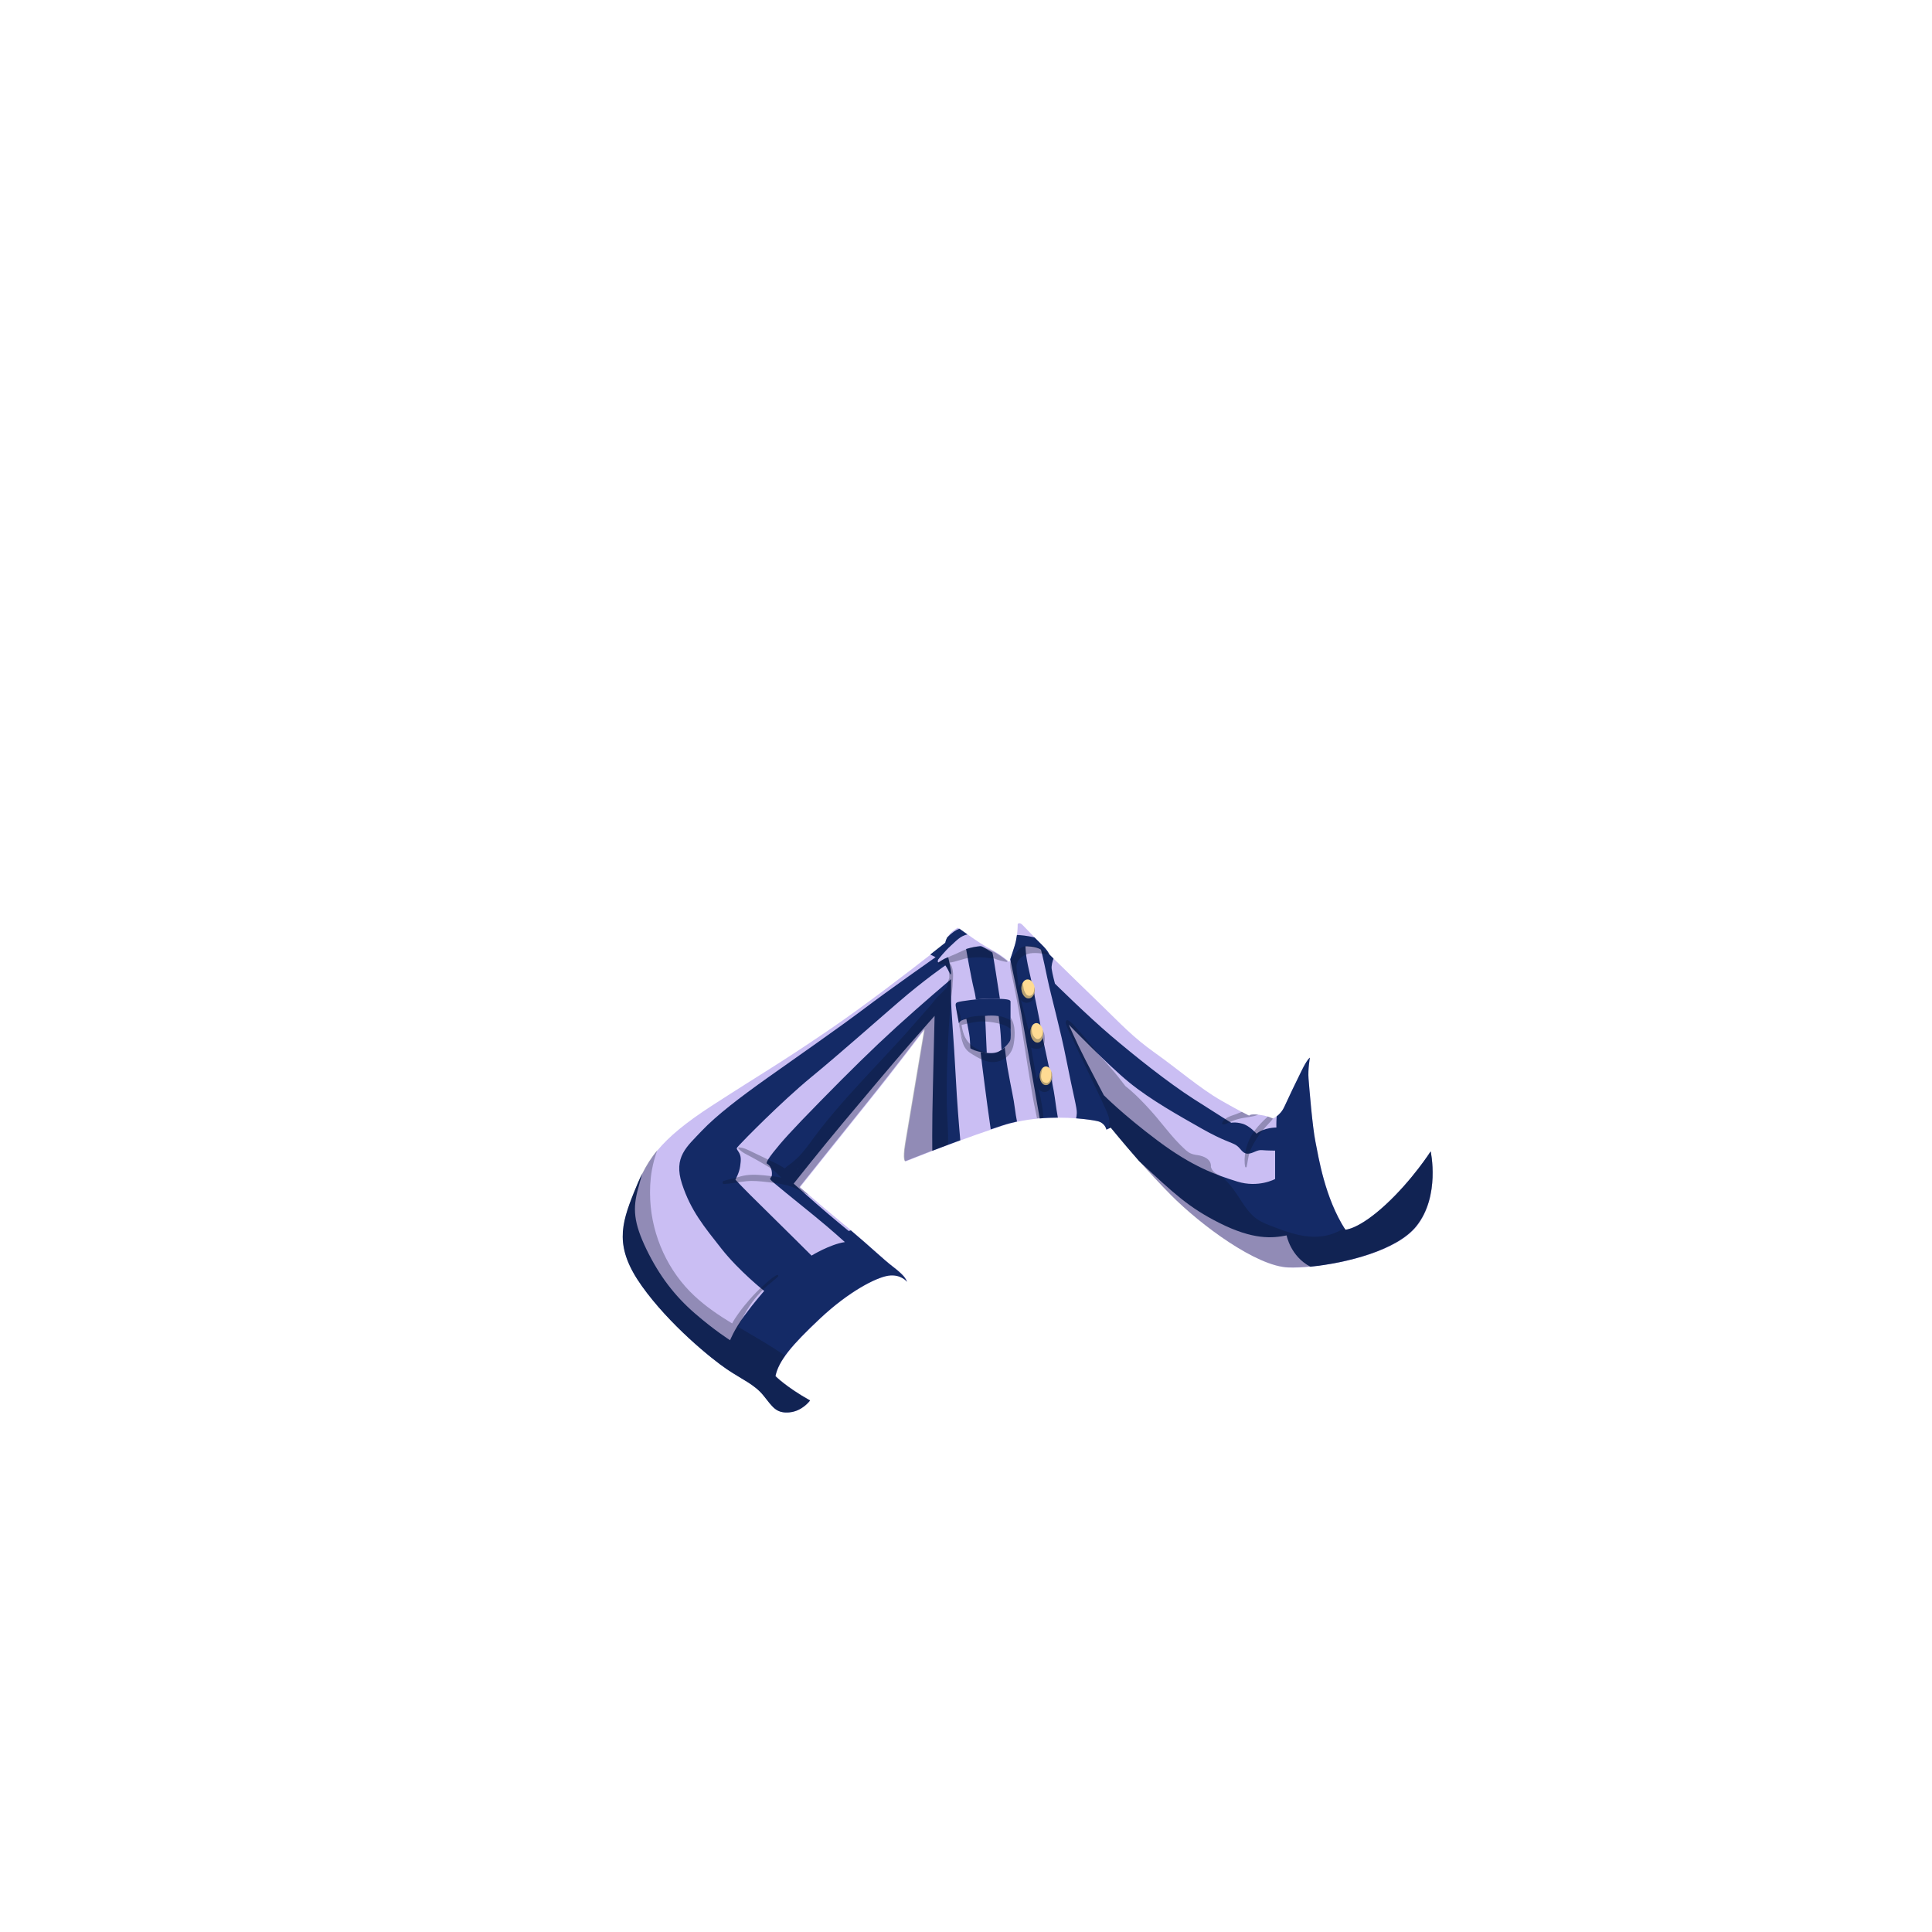
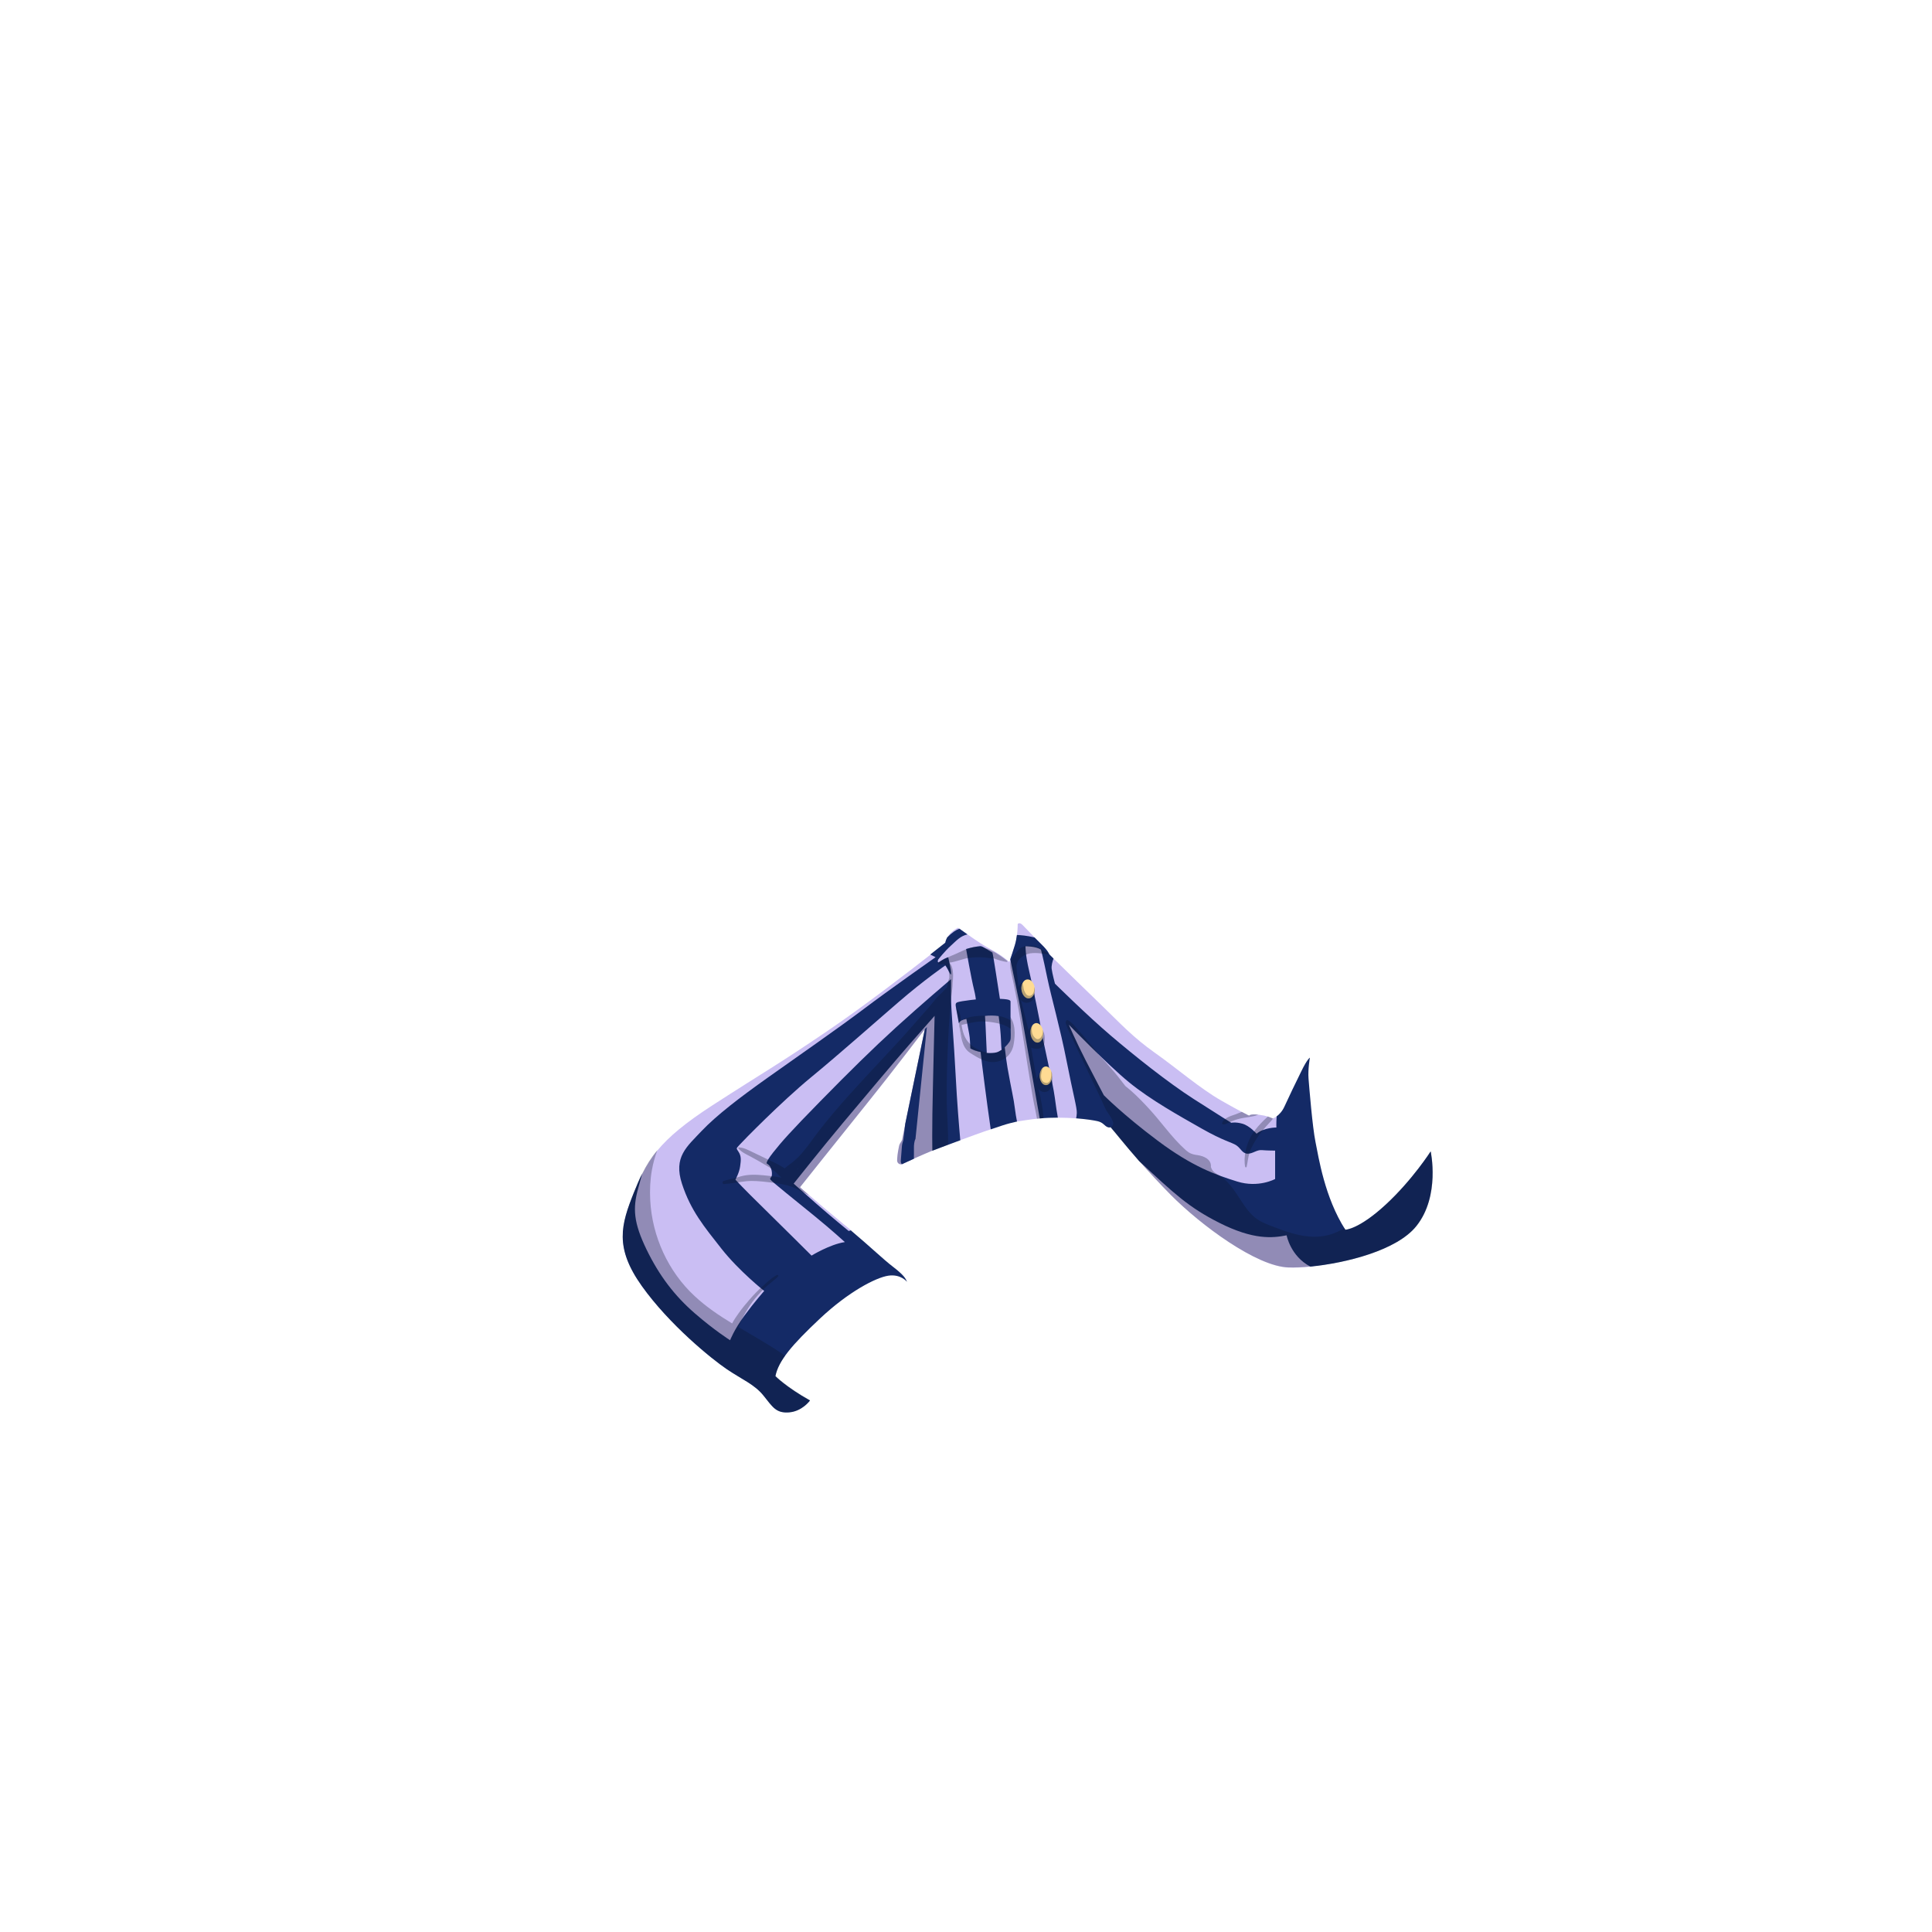
<svg xmlns="http://www.w3.org/2000/svg" version="1.1" id="_x30_6_x5F_Top_x5F_PJs_x5F_Shirt" x="0px" y="0px" viewBox="0 0 2000 2000" enable-background="new 0 0 2000 2000" xml:space="preserve">
  <g>
-     <path fill="#CABEF3" d="M1481,1191.9c0,0-18.7,29.4-46.6,55.2c-28,25.8-41.7,25.9-41.7,25.9c-0.4-0.6-0.7-1.1-1-1.7   c-20.5-33-26.7-73.7-29.9-89.1c-3.3-15.7-6.4-55.7-7.2-65.5c-0.8-9.8,1.4-21.8,1.4-21.8s-2.6,1.1-8.9,14.1   c-6.4,13-13.1,26.9-17.5,36.6c-2.3,5-5.5,8.2-8,10c-1.5,1.1-2.7,1.7-3.4,2c-0.4,0.2-0.7,0.3-0.7,0.3s-1.6-0.9-4.9-2   c-2.2-0.7-5.2-1.4-9.1-1.9c-0.4,0-0.7-0.1-1-0.1c-8.7-1-9.4,1-9.4,1s-2.1-0.9-7.7-3.9c-4.5-2.4-11.2-6-21-11.6   c-22.1-12.6-46-33.4-68.8-49.5s-36.3-30.9-54.1-48.1c-17.9-17.2-38.4-37.4-45.1-43.9c-2.3-2.2-4.3-4.1-5.8-5.6   c-2.1-2.1-3.5-3.4-4.1-4c-0.2-0.2-0.3-0.3-0.3-0.3s-0.1-0.2-0.2-0.6c-0.6-1.3-2.5-4.6-7.9-9.9c-2.2-2.1-4.6-4.6-7-7   c-5.3-5.4-10.4-10.9-12.7-13.1c-3.3-3.2-4.9-0.8-4.9-0.8s0.1,4.9-0.7,11.2c-0.4,3.3-1.1,7-2.2,10.7c-2,6.5-3.7,11.5-4.7,14.4   c-0.7,1.9-1.1,2.9-1.1,2.9s-7.4-6.7-17.5-12.1c-7.7-4.1-15.8-9.4-25.6-16.3c-2.6-1.8-5.4-3.8-8.3-5.9c-0.5-0.4-1.1-0.8-1.6-1.1   c0,0-3.6,1.3-7.9,5.7c-1.4,1.4-2.4,3-3.2,4.5c-1.6,3-2,5.5-2,5.5s-5.9,4.7-15.5,12.2c-23.4,18.3-69.1,53.5-107.3,79.4   c-53.7,36.4-62.8,40.6-118.5,76.6c-28.1,18.2-45.1,32.5-56.7,46.5c-6.6,7.9-11.4,15.7-15.6,24.1c-3.1,6.2-5.8,12.6-8.6,19.6   c-13.4,33.5-20.2,56.9,8.2,96.8s72.1,75.4,88.1,86.2s28.5,15.6,37.9,27.3c9.4,11.7,12.9,18.4,26.5,17.3s21.6-12.3,21.6-12.3   c-24.8-13.9-35.8-25.2-35.8-25.2c1.3-6.6,4.5-13.3,9.9-20.9c7.5-10.6,19.3-22.8,36.4-38.9c29.4-27.6,57.5-42.2,70.5-44.2   s19.5,6.4,19.5,6.4c-1.7-4-3.7-7.3-14.9-15.9c-10-7.7-22.2-19.6-43.3-37.4c-2.6-2.2-5.3-4.5-8.2-6.8c-14.8-12.2-27.1-22.6-35-29.5   c-6.2-5.3-9.7-8.4-9.7-8.4s41.4-52,69.5-86.9s59.7-76.7,59.7-76.7s-17,100.7-19.9,118.4s0,18.5,0,18.5s11.6-4.6,28.1-11   c5.1-1.9,10.6-4,16.4-6.2c4.1-1.5,8.3-3.1,12.6-4.7c10.4-3.8,21.2-7.7,31.5-11.1c4.3-1.5,8.5-2.9,12.6-4.2   c4.9-1.6,9.8-2.8,14.6-3.9c7.4-1.6,14.8-2.7,22-3.3c0.5,0,1-0.1,1.5-0.1c1.2-0.1,2.4-0.2,3.5-0.3c5.3-0.4,10.4-0.5,15.2-0.5   c6.9,0,13.3,0.3,18.9,0.7c10.6,0.8,18.5,2.1,22,2.9c8.1,1.8,9.3,8.8,9.3,8.8l2.7-1.3l1.8-0.8c0,0,12.5,15.4,29.4,34.7   c9.9,11.2,21.4,23.7,32.8,35.2c31,31.2,88.6,74,121.8,75c6.3,0.2,14.2-0.1,22.9-1c36.9-3.5,89.5-16.6,109.6-41.8   C1491.1,1238.1,1481,1191.9,1481,1191.9z" />
-     <path fill="#142A66" d="M1466.2,1269.2c24.9-31.1,14.8-77.3,14.8-77.3s-18.7,29.4-46.6,55.2c-28,25.8-41.7,25.9-41.7,25.9   c-21.4-33.2-27.7-75.1-30.9-90.8s-6.4-55.7-7.2-65.5c-0.8-9.8,1.4-21.8,1.4-21.8s-2.6,1.1-8.9,14.1c-6.4,13-13.1,26.9-17.5,36.6   c-2.3,5-5.5,8.2-8,10c-0.5,7-0.3,11.6-0.3,11.6s-12.8-0.1-20.5,6.4c0,0-7.2-8.2-14.5-10.3s-11.7-1-11.7-1s-11.7-7.2-38.7-24.5   s-61.9-45.2-86.3-66s-57.5-53.5-57.5-53.5s-2.7-10-3.4-15.2c-0.5-3.5,0.9-8.1,1.9-10.8c-2.9-2.9-4.4-4.4-4.4-4.4s-1.1-3.6-8.2-10.4   c-2.2-2.1-4.6-4.6-7-7c-7.8-2-14.8-2.5-18.3-2.6c-0.4,3.3-1.1,7-2.2,10.7c-2,6.5-3.7,11.5-4.7,14.4c1.1,5.4,3.2,15,5.9,28   c4.5,21,6.5,33.5,12.9,70c4.9,27.7,9.7,55.1,11.7,66.8c6.5-0.6,12.8-0.8,18.8-0.8c-0.8-4.4-2.1-12.1-3.2-21   c-1.8-14-12.3-58.9-13.8-68.8s-8.8-45.4-12.8-62.4s-3.7-25.2-3.7-25.2s10.6-0.2,16,3.5c0,0,2.2,7.9,6.5,29   c4.4,21.1,13.3,51.8,20.1,86.5c6.8,34.7,10.8,48.2,10.5,53.7c-0.1,2.3-0.4,4.1-0.7,5.4c10.6,0.8,18.5,2.1,22,2.9   c8.1,1.8,9.3,8.8,9.3,8.8l4.5-2.1c0,0,12.5,15.4,29.4,34.7c36.5,33.9,51.1,47.8,82.9,63.9c35.5,17.9,55.1,15.9,69.8,13   c0,0,4,21.6,24.6,32.4C1393.5,1307.5,1446.1,1294.4,1466.2,1269.2z M1320,1220.5c0,0-17.2,9.5-39.3,2.6   c-22.1-6.9-46.4-15.4-82.3-42.3s-55.7-47-55.7-47s-8.5-16.1-19-36.5c-10.4-20.4-17.1-36.1-17.2-36.5c0,0,39.8,41.2,62.2,59.5   c22.3,18.3,52.8,35.2,75.3,48s31.1,14.2,35.8,17.3s6.2,8.6,11.7,8.7c5.4,0.1,9.4-4.2,14.8-3.7s13.7,0.5,13.7,0.5V1220.5z" />
+     <path fill="#CABEF3" d="M1321.6,1155.6c-1.5,1.1-2.7,1.7-3.4,2c-0.4,0.2-0.7,0.3-0.7,0.3s-1.6-0.9-4.9-2c-2.2-0.7-5.2-1.4-9.1-1.9   c-0.4,0-0.7-0.1-1-0.1c-8.7-1-9.4,1-9.4,1s-2.1-0.9-7.7-3.9c-4.5-2.4-11.2-6-21-11.6c-22.1-12.6-46-33.4-68.8-49.5   s-36.3-30.9-54.1-48.1c-17.9-17.2-38.4-37.4-45.1-43.9c-2.3-2.2-4.3-4.1-5.8-5.6c-2.1-2.1-3.5-3.4-4.1-4c-0.2-0.2-0.3-0.3-0.3-0.3   s-0.1-0.2-0.2-0.6c-0.6-1.3-2.5-4.6-7.9-9.9c-2.2-2.1-4.6-4.6-7-7c-5.3-5.4-10.4-10.9-12.7-13.1c-3.3-3.2-4.9-0.8-4.9-0.8   s0.1,4.9-0.7,11.2c-0.4,3.3-1.1,7-2.2,10.7c-2,6.5-3.7,11.5-4.7,14.4c-0.7,1.9-1.1,2.9-1.1,2.9s-7.4-6.7-17.5-12.1   c-7.7-4.1-15.8-9.4-25.6-16.3c-2.6-1.8-5.4-3.8-8.3-5.9c-0.5-0.4-1.1-0.8-1.6-1.1c0,0-3.6,1.3-7.9,5.7c-1.4,1.4-2.4,3-3.2,4.5   c-1.6,3-2,5.5-2,5.5s-5.9,4.7-15.5,12.2c-23.4,18.3-69.1,53.5-107.3,79.4c-53.7,36.4-62.8,40.6-118.5,76.6   c-28.1,18.2-45.1,32.5-56.7,46.5c-6.6,7.9-11.4,15.7-15.6,24.1c-3.1,6.2-5.8,12.6-8.6,19.6c-13.4,33.5-20.2,56.9,8.2,96.8   s68.1,63.4,84.1,74.2s18.6-25.2,24-32.8c7.5-10.6,18.4-25.6,35.5-41.7c29.4-27.6,79.5-35.2,72.8-57.3c-2.6-2.2-5.3-4.5-8.2-6.8   c-14.8-12.2-27.1-22.6-35-29.5c-6.2-5.3-9.7-8.4-9.7-8.4s41.4-52,69.5-86.9s59.7-76.7,59.7-76.7s-18.4,87.7-23.5,114.3   c-0.4,1.9-2.5,3.2-3.4,7.3c-1.4,6.8-1.8,11.4-1.8,14.5c0,2.9,3,4.8,5.6,3.5c6.6-3.2,19.2-9.2,30.7-13.7c0.4-0.2,0.3-11.6,0.7-11.8   c4.7-1.8,20-8.4,25.3-10.4c1.3-0.2,2.6,11.4,2.6,11.4c10.2-3.7,22-8.2,32.2-11.5c0.2-0.1-1.5-14.9-1.3-15c4.3-1.5,19.9-5.5,24-6.8   c4.7-1.5-0.5,14.9,4.2,13.8c0.2,0,15.3-2.5,22.5-3.1c0.5,0,0.5-0.2,1-0.2c1.2-0.1-1.5-16.4-0.4-16.5c5-0.4,10.5,2,15.1,2   c0.2,0,3.9,13.8,4.1,13.8c6.9,0,13.3,0.3,18.9,0.7c11.5-12.2,21.3-8.7,24.8-7.9c8.1,1.8,23.9,32.9,40.8,52.2   c9.9,11.2,21.4,23.7,32.8,35.2c31,31.2,88.6,74,121.8,75c6.3,0.2,14.2-0.1,22.9-1C1394,1307.7,1324.1,1153.8,1321.6,1155.6z" />
+     <path fill="#142A66" d="M1466.2,1269.2c24.9-31.1,14.8-77.3,14.8-77.3s-18.7,29.4-46.6,55.2c-28,25.8-41.7,25.9-41.7,25.9   c-21.4-33.2-27.7-75.1-30.9-90.8s-6.4-55.7-7.2-65.5c-0.8-9.8,1.4-21.8,1.4-21.8s-2.6,1.1-8.9,14.1c-6.4,13-13.1,26.9-17.5,36.6   c-2.3,5-5.5,8.2-8,10c-0.5,7-0.3,11.6-0.3,11.6s-12.8-0.1-20.5,6.4c0,0-7.2-8.2-14.5-10.3s-11.7-1-11.7-1s-11.7-7.2-38.7-24.5   s-61.9-45.2-86.3-66s-57.5-53.5-57.5-53.5s-2.7-10-3.4-15.2c-0.5-3.5,0.9-8.1,1.9-10.8l-4.4-4.4c0,0-1.1-3.6-8.2-10.4   c-2.2-2.1-4.6-4.6-7-7c-7.8-2-14.8-2.5-18.3-2.6c-0.4,3.3-1.1,7-2.2,10.7c-2,6.5-3.7,11.5-4.7,14.4c1.1,5.4,3.2,15,5.9,28   c4.5,21,6.5,33.5,12.9,70c4.9,27.7,9.7,55.1,11.7,66.8c6.5-0.6,12.8-0.8,18.8-0.8c-0.8-4.4-2.1-12.1-3.2-21   c-1.8-14-12.3-58.9-13.8-68.8s-8.8-45.4-12.8-62.4s-3.7-25.2-3.7-25.2s10.6-0.2,16,3.5c0,0,2.2,7.9,6.5,29   c4.4,21.1,13.3,51.8,20.1,86.5c6.8,34.7,10.8,48.2,10.5,53.7c-0.1,2.3-0.4,4.1-0.7,5.4c10.6,0.8,18.5,2.1,22,2.9   c4.9,1.1,6.7,3.6,8.4,4.9c1.1,0.9,3,2.1,5,1.5c0.4-0.1,0.7,0.3,0.9,0.6c3.7,4,14.6,18.1,28.9,34.3c36.5,33.9,51.1,47.8,82.9,63.9   c35.5,17.9,55.1,15.9,69.8,13c0,0,4,21.6,24.6,32.4C1393.5,1307.5,1446.1,1294.4,1466.2,1269.2z M1320,1220.5   c0,0-17.2,9.5-39.3,2.6c-22.1-6.9-46.4-15.4-82.3-42.3s-55.7-47-55.7-47s-8.5-16.1-19-36.5c-10.4-20.4-17.1-36.1-17.2-36.5   c0,0,39.8,41.2,62.2,59.5c22.3,18.3,52.8,35.2,75.3,48s31.1,14.2,35.8,17.3s6.2,8.6,11.7,8.7c5.4,0.1,9.4-4.2,14.8-3.7   s13.7,0.5,13.7,0.5V1220.5z" />
    <path fill="#142A66" d="M1043,1105.5c-3.8-22.2-7-65.8-7-65.8s-1.7-10.9-5.2-33.5s-3.6-20.2-3.6-20.2c-12.4-7.2-10.2-7-15.5-6.2   c-5.4,0.8-11.6,2.6-11.6,2.6s5.3,30.4,8.2,42c2.9,11.7,1.9,14.2,4.1,38.7c2.2,24.5,5.8,51.8,9.9,82.5c1.4,10.5,2.5,18.1,3.3,23.5   c4.3-1.5,8.5-2.9,12.6-4.2c4.9-1.6,9.8-2.8,14.6-3.9c-0.8-4-1.6-8.6-2.1-12.9C1049.3,1136.5,1046.9,1127.8,1043,1105.5z" />
    <path fill="#142A66" d="M984.5,1031c0.2-12.7,0-17.4,0-17.4s-31.7,26.9-56.7,49.7c-25.1,22.9-48.1,45.6-78.7,76.8   c-30.6,31.2-39.8,41.6-48.8,53c-9,11.5-6.3,11.5-6.3,11.5c5.9,3.3,5.4,11.8,4.7,13.3c-0.8,1.5-2.1,1.7-1,3.4   c1.1,1.7,25.8,21.5,44.5,36.7s32.4,27.8,32.4,27.8c-15.5,2.3-34.5,14-34.5,14s-30.2-30.1-50.4-49.9c-20.3-19.8-28.4-28.7-28.4-28.7   s4.1-7.4,4.9-13.9c0.9-6.5,1.2-10.4-1.5-14.7c-2.7-4.3-2.9-3.2,0.8-7.4c3.7-4.2,43.5-44.8,74-69.9s65.4-56.2,91.2-78.4   c25.8-22.3,47.9-37.5,47.9-37.5c3.8,5.3,6,12.3,6,8.2s-3-16.6-3-16.6s-2.5,0.5-6.8,3.2c-4.4,2.7-3.1,2.2-3.7,1.8   c-0.7-0.4,0-2.5,0-2.5s6.3-8.3,13.5-14.8c5.5-5,9.8-9.9,16.9-11.4c-2.6-1.8-5.4-3.8-8.3-5.9c-3.3,1.1-7.5,3.8-12.7,9   c-1.6,3-2,5.5-2,5.5s-5.9,4.7-15.5,12.2l5.5,2.8c0,0-49,34.4-74.2,53.5c-25.3,19.1-69.5,49.9-99,70.8s-53.6,39.4-69,55.6   c-15.3,16.3-29.4,26.9-20.3,54.7s22.8,44.2,40.9,67.2s44.2,43.7,44.2,43.7s-9.9,11.1-20.6,25.7c-10.7,14.6-14.7,25.3-14.7,25.3   s-16.1-10.1-36.7-28s-36.5-38.5-49.9-66.1c-13.3-27.6-14.4-42.4-8.5-63.3c1.5-5.3,2.8-10.4,4.1-15.1c-3.1,6.2-5.8,12.6-8.6,19.6   c-13.4,33.5-20.2,56.9,8.2,96.8s72.1,75.4,88.1,86.2s28.5,15.6,37.9,27.3c9.4,11.7,12.9,18.4,26.5,17.3s21.6-12.3,21.6-12.3   c-24.8-13.9-35.8-25.2-35.8-25.2c3.1-15.8,16.9-32.2,46.3-59.8s57.5-42.2,70.5-44.2s19.5,6.4,19.5,6.4c-1.7-4-3.7-7.3-14.9-15.9   c-10-7.7-22.2-19.6-43.3-37.4l-2.3,0.6c0,0-19.3-15.8-33.4-28.2s-23.5-20.8-23.5-20.8s28.5-36,50.7-62.5s54.4-64.8,68.7-81.1   s26.5-30.1,26.5-30.1s-1.9,74.8-2.3,101.5c-0.2,16.4-0.2,30-0.1,38.2c8.6-3.3,18.6-7.1,29-10.9c-1.3-14.3-3.4-40-4.7-65.3   C987.5,1077.2,984.3,1043.7,984.5,1031z" />
-     <path opacity="0.3" fill="#091426" enable-background="new    " d="M1044,1050.8c-2.3-2.2-6.3,0.6-4.5,3.5   c2.9,4.8,1.9,12.4,1.5,17.8c-0.5,6-2.4,11.7-7.6,15.2c-11.2,7.5-22.5-1.7-30-9.9c-0.8-0.9-1.8-1.1-2.7-0.8   c-0.3-0.8-0.6-1.6-0.9-2.4c-1.5-4.3-3.3-8.5-4.8-12.8c-0.4-1.3-2.3-0.8-2,0.6c2.1,9.6,2,21.9,11.2,27.9c8,5.2,17.9,11.2,27.7,9.2   c9.6-1.9,15.9-8.8,17.5-18.4C1051,1071.2,1051.5,1058,1044,1050.8z" />
+     <path opacity="0.3" fill="#091426" enable-background="new    " d="M1044,1050.8c-2.3-2.2-6.3,0.6-4.5,3.5   c2.9,4.8,1.9,12.4,1.5,17.8c-0.5,6-2.4,11.7-7.6,15.2c-11.2,7.5-17.2-3.2-24.7-11.4c-0.8-0.9-4.7-1.4-5.6-1.1   c-0.3-0.8-3,0.2-3.3-0.6c-1.5-4.3-3.3-8.5-4.8-12.8c-0.4-1.3-2.3-0.8-2,0.6c2.1,9.6,2,21.9,11.2,27.9c8,5.2,17.9,11.2,27.7,9.2   c9.6-1.9,15.9-8.8,17.5-18.4C1051,1071.2,1051.5,1058,1044,1050.8z" />
    <g>
      <g>
-         <path fill="#CABEF3" d="M1045.8,1077c-0.6,1.8-4.4,6.6-9,9.8c-1.7,1.1-3.4,2.1-5.2,2.6c-2.2,0.7-5.1,0.9-8.2,0.7     c-0.6,0-1.3-0.1-1.9-0.1c-5.8-0.5-11.9-2.1-15.6-4c-0.5-0.2-1-0.5-1.4-0.8c-5.2-3.2-8.5-8.3-10.6-19.4c-0.4-2.3-0.8-4.4-1.2-6.5     c-1.6-8.8-2.8-15.2-2.8-15.2c0-0.1,0-0.2-0.1-0.4c-0.8-4.6-0.7-5.5,1.8-6.3c2.5-0.9,21.2-3.8,35.4-3.6c14.2,0.2,19,0.7,19.1,3     c0.1,2-0.1,3.8,0,14.4c0,1.3,0,2.7,0,4.3c0,0.1,0,0.2,0,0.4v0.2c0,3.6,0.1,6.5,0.1,8.9C1046.4,1072.6,1046.5,1075.2,1045.8,1077z     " />
+         <path fill="#CABEF3" d="M1040.4,1075.1c-0.6,1.8-2.4,7-3.6,11.7c-1.7,1.1-3.4,2.1-5.2,2.6c-2.2,0.7-7,0.8-10.1,0.6     c-0.6,0-3.4-4.5-4-4.5c-5.8-0.5-5.2-2.8-8.9-4.8c-0.5-0.2-3.7,4.8-4.1,4.4c-5.2-3.2-8.5-8.3-10.6-19.4c-0.4-2.3-0.8-4.4-1.2-6.5     c-1.6-8.8,14.4-11.9,14.4-11.9c0-0.1,36.5,2.6,36.5,7.5c0,0.1-0.7,1.8-0.7,2v0.6c0,3.6,0,6.4,0,8.8     C1043,1073.8,1041.1,1073.3,1040.4,1075.1z" />
      </g>
      <path fill="#142A66" d="M1045.8,1077c-0.6,1.8-4.4,6.6-9,9.8c-0.2-2.6-0.5-6.3-0.6-10.5c-0.3-6.9-1.1-15.4-2.4-24.4    c-4.9-0.7-9.4-0.7-14.1-0.2c0.3,4.6,0.8,14.5,1.2,24.9c0.3,6.7,0.5,10.8,0.6,13.4c-5.8-0.5-11.9-2.1-15.6-4    c-0.5-0.2-1-0.5-1.4-0.8c-0.1-2.2-0.2-5-0.4-7.8c-0.3-5.2-0.7-6.7-3.7-22.6c-4.2,0.9-6.6,1.9-7.8,4.5c-1.6-8.8-2.8-15.2-2.8-15.2    c-0.9-4.9-0.8-5.8,1.8-6.7c2.5-0.9,21.2-3.8,35.4-3.6c14.2,0.2,19,0.7,19.1,3c0.1,2-0.1,3.8,0,14.4c0,1.3,0,2.7,0,4.3    c0,0.1,0,0.2,0,0.4C1046.3,1070.8,1046.7,1074.6,1045.8,1077z" />
      <path opacity="0.3" fill="#091426" enable-background="new    " d="M1028.3,1051.4c-1.1-0.1-4.4,0-5.4,0c-9.6,0-20.2,0.3-28.2,5.2    c-0.2-1.4-0.3-2.8-0.5-4.3c-0.4-2.8-1.5-6.9-4.2-8.4c0,0.1,0,0.2,0.1,0.4c0,0,1.2,6.4,2.8,15.2c0.4,2.1,0.8,4.2,1.2,6.5    c2.1,11.1,5.4,16.2,10.6,19.4c0.4,0.3,0.9,0.5,1.4,0.8c3.6,1.9,9.8,3.5,15.6,4c0.6,0.1,1.3,0.1,1.9,0.1c-4.1-1.2-8.3-2.2-12.2-4.3    c-6.1-3.3-10.9-8.1-13.4-14.6c-1.3-3.4-2.1-6.9-2.6-10.4c8.4-1.9,16.5-4.2,25.4-3.5c5.3,0.4,10.6,1.3,15.7,2.7    c3.9,1.1,7,2.9,9.9,5c0-2.4-0.1-5.3-0.1-8.9C1040.6,1053.1,1035.4,1051.4,1028.3,1051.4z" />
    </g>
-     <path opacity="0.3" fill="#091426" enable-background="new    " d="M980.1,1142c-0.1-14.7,0-29.3,0.5-44s1.2-29.3,2.3-43.9   c0.6-7.1,1.1-14.3,1.8-21.4c0.5-4.8,1.5-10.4,1.5-15.7c0.1-1,0.3-2,0.3-3c0.4-5.1,0.3-13.2-3.6-17.5c6.8-0.8,13.6-4,20.2-4.9   c5.3-0.7,10.6-0.8,16-0.4c3.1,0.2,6.8,1.1,10.1,1c4.1,1.7,8.4,2.9,12.8,3.6c0.8,0.1,1.1-0.8,0.5-1.2c-9.6-7.4-22.5-16.5-35.2-14.1   c-6.5,1.2-12.4,4.6-18.4,7.2c-6,2.6-12.4,4.8-17.5,8.9c-0.7,0.6-0.1,1.7,0.7,1.7c1.7,0.1,3.3-0.1,4.9-0.3c0.1,0,0.1,0.1,0.2,0.1   c4.2,1.9,5.7,8.2,5.5,14.2c-1.2,3-1.9,6.5-2.3,9.9c-0.1,0.2-0.3,0.4-0.4,0.6c-0.4,0.1-0.8,0.3-1.1,0.7c-2.6,3.3-5.8,5.7-8.6,8.8   c-2.8,3-5.2,6.4-7.9,9.5c-5.5,6.1-10.8,12.4-16.3,18.6c-10.7,12.2-21.7,24.2-32.8,36c-22.6,24.2-45.4,48.3-65.6,74.4   c-5.6,7.2-10.6,14.8-16.5,21.7c-2.8,3.4-5.9,6.5-9.3,9.4c-3,2.7-6.7,4.8-9.6,7.7c-0.7-0.5-1.5-1.1-2.3-1.6c-4.5-2.8-9.6-5-14.4-7.4   c-5.4-2.6-10.7-5.1-16.1-7.7c-4.6-2.2-9.5-5-14.7-5.1c-0.6,0-0.8,0.7-0.4,1.1c3.4,4.1,8.8,6.3,13.4,8.8c5.3,2.8,10.3,5.8,15.4,8.8   c4.8,2.8,8.7,5.4,12.5,9.5c1,1.1,2,2.1,3.1,3.1c-4.1-0.8-8.3-1.4-12.5-1.8c-7.9-0.9-15.8-1.8-23.8-0.7c-3.8,0.5-7.3,1.6-11,2.7   c-4.1,1.2-8.4,1.8-12.4,3.2c-1.6,0.6-1.5,3.3,0.4,3.2c7.6-0.4,15.3-2.1,23-2.9c7.1-0.7,14.2,0,21.2,0.8c7.4,0.8,14.8,1.8,22,3.7   c7.5,2,13.7,6.1,20.6,9.5c0.3,0.2,0.7,0.3,1,0.4c-6.2-5.3-9.7-8.4-9.7-8.4s41.4-52,69.5-86.9s59.7-76.7,59.7-76.7   s-17,100.7-19.9,118.4s0,18.5,0,18.5s11.6-4.6,28.1-11c5.1-1.9,10.6-4,16.4-6.2C981.8,1170.7,980.3,1156.3,980.1,1142z    M825.6,1210.6c-0.2,0-0.3,0-0.5,0c0.5-0.4,1-0.8,1.5-1.3C826.2,1209.7,825.9,1210.2,825.6,1210.6z M859.5,1169.7   c-0.7,0.9-1.5,1.8-2.2,2.7c0.9-1.2,1.9-2.4,2.8-3.6C859.9,1169.2,859.7,1169.5,859.5,1169.7z" />
-     <path opacity="0.3" fill="#091426" enable-background="new    " d="M1078.7,1144.6c-1-6-2.2-11.9-3.8-17.7c2,3.8,7.8,4.8,10.9,1.9   c1.9-1.8,2.6-4.4,3.1-6.9s0.8-5.1,0.3-7.5c-0.6-2.5-2.2-4.8-4.6-5.7c-2.5-0.9-5.4,0.1-7.3,1.8s-3.2,4.2-4.2,6.6   c-1.9-10.9-3.8-21.7-5.7-32.6c4.4,1.9,10.5,1.9,12.9-2.3c0.8-1.4,1-3,1.1-4.6c0.3-3.4,0.1-6.9-1.4-10c-1.4-3.1-4.3-5.6-7.7-6   c-3.4-0.3-7,2.1-7.4,5.5c-2.7-10.7-5.4-21.4-8.1-32.1c2.5,4.3,9.7,3.9,12.6-0.1s2-9.9-1-13.8c-1.9-2.4-4.8-4.3-7.9-4.3   c-3.1,0.1-6.2,2.6-6.1,5.7c-0.6-6.1-1.3-12.2-1.9-18.3c-0.2-1.7-0.4-3.4-0.1-5.1c0.8-6.6,7.6-11.1,14.1-12.2   c6.6-1,13.3,0.5,19.9,1.1c-4.9-3.4-10-6.9-15.9-8.4c-4.9-1.2-10.6-0.7-14.7,2.3c-1,0.8-1.6,1.7-2.4,2.6c-0.9,1.1-2,2.1-2.9,3.2   c-1.8,2.2-3.4,4.6-4.2,7.3c-0.1,0.5-0.3,1-0.4,1.5c-0.6,3.6,0.2,7.2,1,10.7c3,13.3,5.6,26.6,7.9,40s4.4,26.9,6.5,40.3   s4.2,26.9,6.5,40.3c0.8,4.9,1.6,9.8,2.6,14.7c0.5,2.4,1,4.9,1.5,7.3c0.5,2.2,1.2,5.7,1.6,7.9l6.6-0.9   C1079.9,1152.9,1079.4,1148.8,1078.7,1144.6z" />
+     <path opacity="0.3" fill="#091426" enable-background="new    " d="M980.1,1142c-0.1-14.7,0-29.3,0.5-44s1.2-29.3,2.3-43.9   c0.6-7.1,1.1-14.3,1.8-21.4c0.5-4.8,1.5-10.4,1.5-15.7c0.1-1,0.3-2,0.3-3c0.4-5.1,0.3-13.2-3.6-17.5c6.8-0.8,13.6-4,20.2-4.9   c5.3-0.7,10.6-0.8,16-0.4c3.1,0.2,6.8,1.1,10.1,1c4.1,1.7,8.4,2.9,12.8,3.6c0.8,0.1,1.1-0.8,0.5-1.2c-9.6-7.4-22.5-16.5-35.2-14.1   c-6.5,1.2-12.4,4.6-18.4,7.2c-6,2.6-12.4,4.8-17.5,8.9c-0.7,0.6-0.1,1.7,0.7,1.7c1.7,0.1,3.3-0.1,4.9-0.3c0.1,0,0.1,0.1,0.2,0.1   c4.2,1.9,5.7,8.2,5.5,14.2c-1.2,3-1.9,6.5-2.3,9.9c-0.1,0.2-0.3,0.4-0.4,0.6c-0.4,0.1-0.8,0.3-1.1,0.7c-2.6,3.3-5.8,5.7-8.6,8.8   c-2.8,3-5.2,6.4-7.9,9.5c-5.5,6.1-10.8,12.4-16.3,18.6c-10.7,12.2-21.7,24.2-32.8,36c-22.6,24.2-45.4,48.3-65.6,74.4   c-5.6,7.2-10.6,14.8-16.5,21.7c-2.8,3.4-5.9,6.5-9.3,9.4c-3,2.7-6.7,4.8-9.6,7.7c-0.7-0.5-1.5-1.1-2.3-1.6c-4.5-2.8-9.6-5-14.4-7.4   c-5.4-2.6-10.7-5.1-16.1-7.7c-4.6-2.2-9.5-5-14.7-5.1c-0.6,0-0.8,0.7-0.4,1.1c3.4,4.1,8.8,6.3,13.4,8.8c5.3,2.8,10.3,5.8,15.4,8.8   c4.8,2.8,8.7,5.4,12.5,9.5c1,1.1,2,2.1,3.1,3.1c-4.1-0.8-8.3-1.4-12.5-1.8c-7.9-0.9-15.8-1.8-23.8-0.7c-3.8,0.5-7.3,1.6-11,2.7   c-4.1,1.2-8.4,1.8-12.4,3.2c-1.6,0.6-1.5,3.3,0.4,3.2c7.6-0.4,15.3-2.1,23-2.9c7.1-0.7,14.2,0,21.2,0.8c7.4,0.8,14.8,1.8,22,3.7   c7.5,2,13.7,6.1,20.6,9.5c0.3,0.2,0.7,0.3,1,0.4c-6.2-5.3-9.1-8.2-9.1-8.2s40.6-51.1,68.7-86s60.5-77.6,60.5-77.6   s-17.7,85.3-23.5,114.3c-0.4,1.9-2.5,4-2.9,5.6c-1.7,7.6-2.2,12.7-2.3,15.9c0,3,3.1,4.9,5.8,3.6c6.6-3.3,18.9-8.7,30.5-13.7   c5.1-1.9,10.6-4,16.4-6.2C981.8,1170.7,980.3,1156.3,980.1,1142z M825.6,1210.6c-0.2,0-0.3,0-0.5,0c0.5-0.4,1-0.8,1.5-1.3   C826.2,1209.7,825.9,1210.2,825.6,1210.6z M859.5,1169.7c-0.7,0.9-1.5,1.8-2.2,2.7c0.9-1.2,1.9-2.4,2.8-3.6   C859.9,1169.2,859.7,1169.5,859.5,1169.7z" />
+     <path opacity="0.3" fill="#091426" enable-background="new    " d="M1078.7,1144.6c-1-6-2.2-11.9-3.8-17.7c2,3.8,7.8,4.8,10.9,1.9   c1.9-1.8,2.6-4.4,3.1-6.9s0.8-5.1,0.3-7.5c-0.6-2.5-2.2-4.8-4.6-5.7c-2.5-0.9-5.4,0.1-7.3,1.8s-3.2,4.2-4.2,6.6   c-1.9-10.9-3.8-21.7-5.7-32.6c4.4,1.9,10.5,1.9,12.9-2.3c0.8-1.4,1-3,1.1-4.6c0.3-3.4,0.1-6.9-1.4-10c-1.4-3.1-4.3-5.6-7.7-6   c-3.4-0.3-7,2.1-7.4,5.5c-2.7-10.7-5.4-21.4-8.1-32.1c2.5,4.3,9.7,3.9,12.6-0.1s2-9.9-1-13.8c-1.9-2.4-4.8-4.3-7.9-4.3   c-3.1,0.1-6.2,2.6-6.1,5.7c-0.6-6.1-1.3-12.2-1.9-18.3c-0.2-1.7-0.4-3.4-0.1-5.1c0.8-6.6,7.6-11.1,14.1-12.2   c6.6-1,13.3,0.5,19.9,1.1c-4.9-3.4-10-6.9-15.9-8.4c-4.9-1.2-10.6-0.7-14.7,2.3c-1,0.8-1.6,1.7-2.4,2.6c-0.9,1.1-2,2.1-2.9,3.2   c-1.8,2.2-3.4,4.6-4.2,7.3c-0.1,0.5-0.3,1-0.4,1.5c-0.6,3.6,0.2,7.2,1,10.7c3,13.3,5.6,26.6,7.9,40s4.4,26.9,6.5,40.3   s4.2,26.9,6.5,40.3c0.8,4.9,1.6,9.8,2.6,14.7c0.5,2.4,1,4.9,1.5,7.3c0.5,2.2,1.2,6.1,1.6,8.3l6.7-0.6   C1080,1153.6,1079.4,1148.8,1078.7,1144.6z" />
    <g>
      <path fill="#FFDB93" d="M1065.2,1033.5c-3.8,0.4-7.2-3.8-7.8-9.2c-0.2-2.2,0.1-4.3,0.9-6c1-2.5,2.9-4.2,5.1-4.4    c3.5-0.3,6.7,3.2,7.6,7.9c0.1,0.4,0.2,0.8,0.2,1.3C1071.7,1028.4,1069,1033.1,1065.2,1033.5z" />
    </g>
    <path opacity="0.3" fill="#091426" enable-background="new    " d="M1057.5,1024.3c0.5,5.4,4,9.6,7.7,9.2c3.8-0.3,6.4-5,6-10.5   c0-0.4-0.1-0.9-0.2-1.3c-0.2,2.5-0.6,3.8-0.8,4.9c-0.6,2.6-3.4,5.7-6.8,3.6c-1.6-0.9-2.6-3.4-3.3-5.1c-0.7-1.5-0.6-5.6-1.7-7   C1057.6,1019.9,1057.3,1022,1057.5,1024.3z" />
-     <path opacity="0.3" fill="#091426" enable-background="new    " d="M1179.2,1201.8c9.9,11.2,21.4,23.7,32.8,35.2   c31,31.2,88.6,74,121.8,75c6.3,0.2,14.2-0.1,22.9-1c36.9-3.5,89.5-16.6,109.6-41.8c24.9-31.1,14.8-77.3,14.8-77.3   s-18.7,29.4-46.6,55.2c-28,25.8-41.7,25.9-41.7,25.9c-0.4-0.6-0.7-1.1-1-1.7c-9.1,5.7-19.7,9-30.6,9c-15.8,0.1-31-5.7-45.6-11.3   c-6.8-2.6-13.4-5.5-18.8-10.6c-4.4-4.2-7.8-9.1-11.2-14.2c-6.1-9.2-11.9-19-20.9-25.8c-3-2.2-7.2-3.7-9.4-6.7   c-0.8-1.1-1.3-2.3-1.8-3.6c0-0.1,0-0.2,0-0.2c0.7-7.8-7.3-11.2-13.8-12.1c-3.7-0.5-6.3-1.2-8.9-2.7c-1.2-0.9-2.4-1.7-3.3-2.5   c-3.8-3.4-7.4-7.1-10.8-10.8c-6.9-7.6-13.2-15.8-19.8-23.6c-6.7-7.9-13.9-15.6-21.4-22.8c-3.4-3.3-7-6.3-10.6-9.2   c-4.8-6.3-9.6-12.5-14.9-18.5c-3.9-4.5-8-9.2-12.3-13.5c-4.2-5.5-8.6-10.9-13.1-16.2c-3.1-3.7-6.3-7.3-9.5-10.9   c-2.8-3.1-5.7-7-9.5-8.9c-1.2-0.6-2.2,0.3-2.2,1.4c-0.2,0.4-0.3,0.8-0.2,1.3c1.2,4.9,3.9,9.6,6,14.2c2.3,5.1,4.7,10.2,7.1,15.3   c4.8,10.1,9.6,20.1,14.4,30.2c4.6,9.5,9.1,19,13.4,28.6c2.2,4.9,4.6,9.8,4.4,15.2c-0.1,1.9-0.3,3.7-0.5,5.5l1.8-0.8   C1149.8,1167.1,1162.2,1182.5,1179.2,1201.8z M1481.4,1201C1481,1200.7,1481.2,1200.6,1481.4,1201L1481.4,1201z M1474.4,1216.2   C1474.3,1215.7,1475,1215.1,1474.4,1216.2L1474.4,1216.2z" />
+     <path opacity="0.3" fill="#091426" enable-background="new    " d="M1179.2,1201.8c9.9,11.2,21.4,23.7,32.8,35.2   c31,31.2,88.6,74,121.8,75c6.3,0.2,14.2-0.1,22.9-1c36.9-3.5,89.5-16.6,109.6-41.8c24.9-31.1,14.8-77.3,14.8-77.3   s-18.7,29.4-46.6,55.2c-28,25.8-41.7,25.9-41.7,25.9c-0.4-0.6-0.7-1.1-1-1.7c-9.1,5.7-19.7,9-30.6,9c-15.8,0.1-31-5.7-45.6-11.3   c-6.8-2.6-13.4-5.5-18.8-10.6c-4.4-4.2-7.8-9.1-11.2-14.2c-6.1-9.2-11.9-19-20.9-25.8c-3-2.2-7.2-3.7-9.4-6.7   c-0.8-1.1-1.3-2.3-1.8-3.6c0-0.1,0-0.2,0-0.2c0.7-7.8-7.3-11.2-13.8-12.1c-3.7-0.5-6.3-1.2-8.9-2.7c-1.2-0.9-2.4-1.7-3.3-2.5   c-3.8-3.4-7.4-7.1-10.8-10.8c-6.9-7.6-13.2-15.8-19.8-23.6c-6.7-7.9-13.9-15.6-21.4-22.8c-3.4-3.3-7-6.3-10.6-9.2   c-4.8-6.3-9.6-12.5-14.9-18.5c-3.9-4.5-8-9.2-12.3-13.5c-4.2-5.5-8.6-10.9-13.1-16.2c-3.1-3.7-6.3-7.3-9.5-10.9   c-2.8-3.1-5.7-7-9.5-8.9c-1.2-0.6-2.2,0.3-2.2,1.4c-0.2,0.4-0.3,0.8-0.2,1.3c1.2,4.9,3.9,9.6,6,14.2c2.3,5.1,4.7,10.2,7.1,15.3   c4.8,10.1,9.6,20.1,14.4,30.2c4.6,9.5,9.1,19,13.4,28.6c2.1,4.7,5.8,7.9,8,14c0.2,0.5,0.3,1.1,0.3,1.7l0,0c0,1.7-0.9,3.2-2.3,4.1   l-0.2,0.1C1149.8,1167.1,1162.2,1182.5,1179.2,1201.8z M1481.4,1201C1481,1200.7,1481.2,1200.6,1481.4,1201L1481.4,1201z    M1474.4,1216.2C1474.3,1215.7,1475,1215.1,1474.4,1216.2L1474.4,1216.2z" />
    <path opacity="0.3" fill="#091426" enable-background="new    " d="M1305.2,1162.9c-3.9,4.1-7.5,8.6-10.3,13.6   c-4.8,8.7-7.9,21.6-5.9,31.4c0.2,0.8,1.3,0.7,1.5,0c1.1-4.9,1.5-9.8,3-14.6c1.7-5.4,4.7-10.4,7.7-15.1c2.8-4.3,6.1-8.4,9.5-12.2   c2.4-2.7,5.3-5.5,7.4-8.5c-0.4,0.2-0.7,0.3-0.7,0.3s-1.6-0.9-4.9-2C1310,1158,1307.4,1160.6,1305.2,1162.9z" />
    <path opacity="0.3" fill="#091426" enable-background="new    " d="M1265.1,1162.8c-0.1,0.6,0.3,1.1,0.9,1.2   c2.5,0.1,4.4-1.2,6.7-2.2c3.2-1.5,6.6-2.8,10-3.6c6.6-1.7,13.6-1.7,19.9-4.3c-8.7-1-9.4,1-9.4,1s-2.1-0.9-7.7-3.9   c-2.4,0.9-4.7,1.8-6.9,2.7C1274,1155.3,1266.4,1157.5,1265.1,1162.8z" />
    <path opacity="0.3" fill="#091426" enable-background="new    " d="M768.9,1364c3-5.7,6.3-11.2,10.1-16.4   c3.7-4.9,7.9-9.5,12.3-13.9c4.4-4.4,9.8-7.8,14.1-12.3c0.8-0.8-0.2-1.9-1.1-1.5c-5.3,2.6-10,7.3-14.4,11.2   c-4.9,4.3-9.4,9-13.7,13.9c-4.1,4.7-8,9.4-11.6,14.5c-2.2,3.1-4.8,6.8-6.7,10.5c-13.7-8.3-26.9-17.2-38.7-28.2   c-27.6-25.5-44.2-62.1-46.1-99.6c-0.5-10.2-0.1-20.6,1.7-30.7c1.3-7.4,3.2-14.2,5.7-20.9c-6.6,7.9-11.4,15.7-15.6,24.1   c-3.1,6.2-5.8,12.6-8.6,19.6c-13.4,33.5-20.2,56.9,8.2,96.8s72.1,75.4,88.1,86.2s28.5,15.6,37.9,27.3c9.4,11.7,12.9,18.4,26.5,17.3   s21.6-12.3,21.6-12.3c-24.8-13.9-35.8-25.2-35.8-25.2c1.3-6.6,4.5-13.3,9.9-20.9c-15.4-10.9-32.1-20.1-48.4-29.8   C765.9,1370.6,767.3,1367.1,768.9,1364z" />
    <g>
      <g>
        <path fill="#FFDB93" d="M1089.1,1113.7c0,5.3-2.8,9.6-6.4,9.6c-3.5,0-6.4-4.3-6.4-9.6c0-3.4,1.2-6.5,3-8.2c1-0.9,2.1-1.5,3.4-1.5     c1.4,0,2.7,0.7,3.7,1.8C1088,1107.6,1089.1,1110.5,1089.1,1113.7z" />
      </g>
      <path opacity="0.3" fill="#091426" enable-background="new    " d="M1076.3,1113.7c0,5.3,2.8,9.6,6.4,9.6s6.4-4.3,6.4-9.6    c0-3.2,0-2.4-0.9-5c0.6,7.4-1.2,14.2-6.9,11.9c-4.6-1.8-4.3-8.1-1.9-15.1C1077.5,1107.2,1076.3,1110.2,1076.3,1113.7z" />
    </g>
    <g>
      <g>
        <path fill="#FFDB93" d="M1074.3,1079.3c-3.6,0.3-7-3.9-7.5-9.5c-0.3-3.3,0.4-6.3,1.9-8.3c1-1.4,2.3-2.2,3.7-2.4     c3.1-0.3,6,2.7,7.1,7c0.2,0.8,0.4,1.6,0.4,2.4C1080.4,1074.2,1077.9,1079,1074.3,1079.3z" />
      </g>
      <path opacity="0.3" fill="#091426" enable-background="new    " d="M1066.7,1069.9c0.5,5.6,3.9,9.8,7.5,9.5s6.1-5.1,5.6-10.7    c-0.1-0.8-0.2-1.7-0.4-2.4c0.1,1.3,0.1,2.7-0.2,3.9c-0.6,3.4-4,7.6-7.6,4.3c-3.8-3.5-4-8.3-3-12.9    C1067.2,1063.5,1066.4,1066.5,1066.7,1069.9z" />
    </g>
+     <path fill="#142A66" d="M957.4,1065.4l2.1-2.2L947.7,1179l0,0c-1.3,2.2-1.7,6.9-1.6,9.5v6.7c0,0.5-0.1,4.4,0,4.3l-12.5,5.7   c-0.9-0.8-1.2-2.5-1.1-3.6l1.2-15.5c0.1-1,0.3-2.1,0.6-3.1c0.3-0.9,0.6-1.9,0.8-2.7l2-17L957.4,1065.4z" />
  </g>
</svg>
